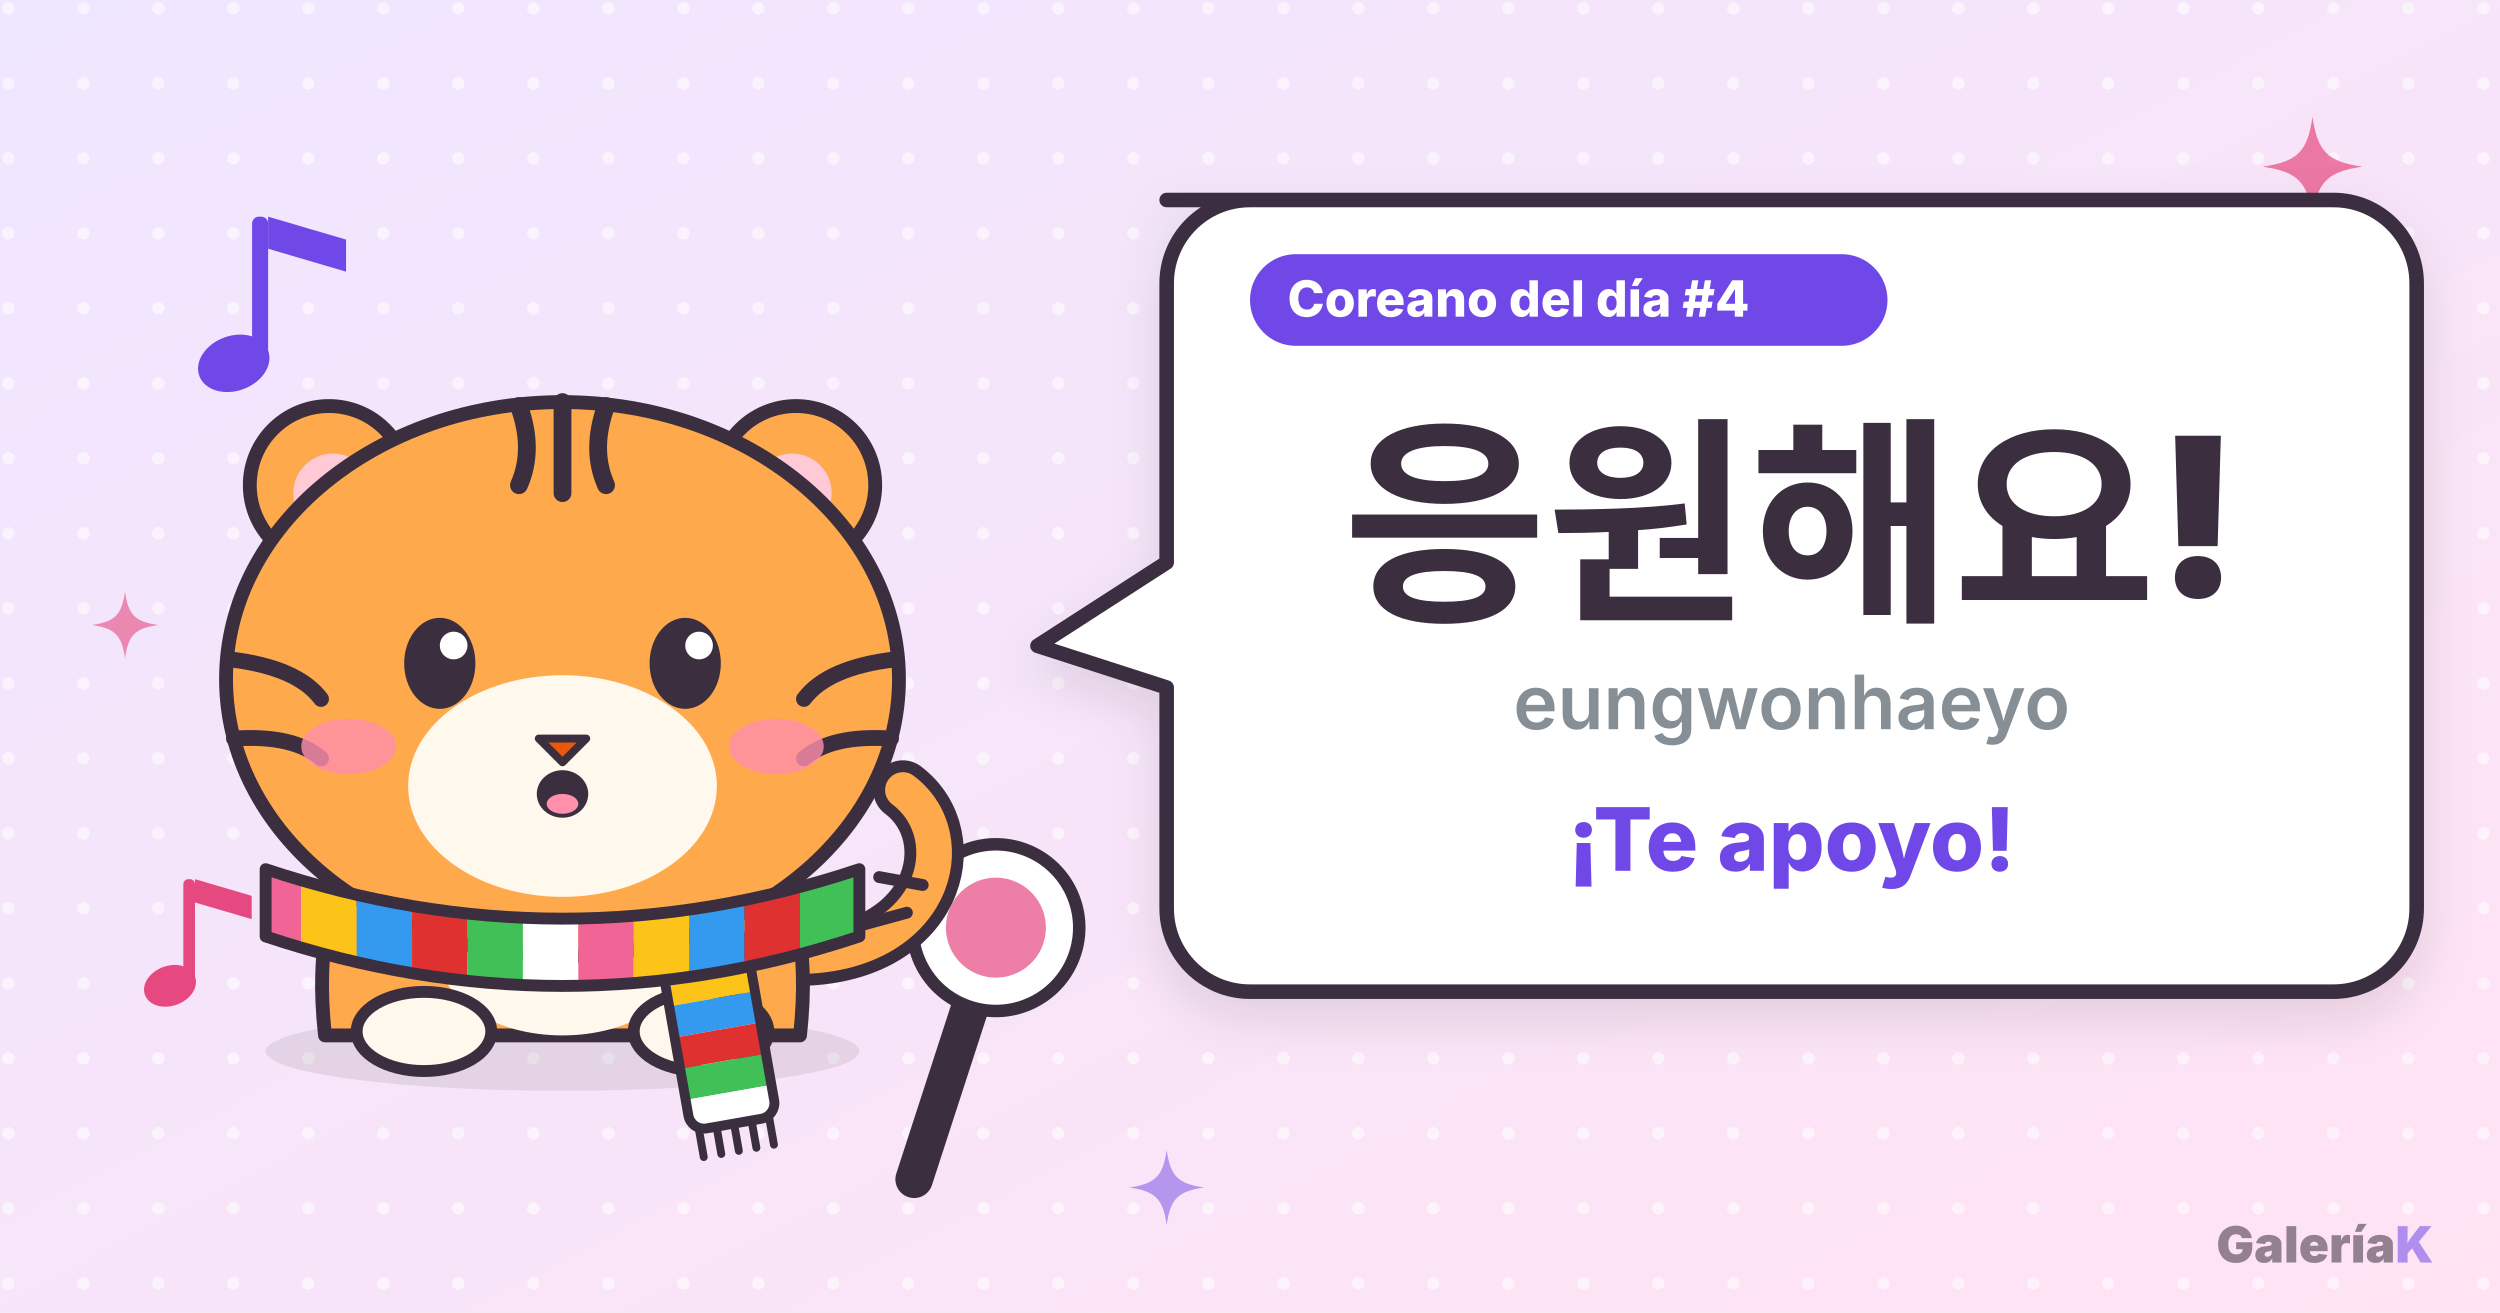
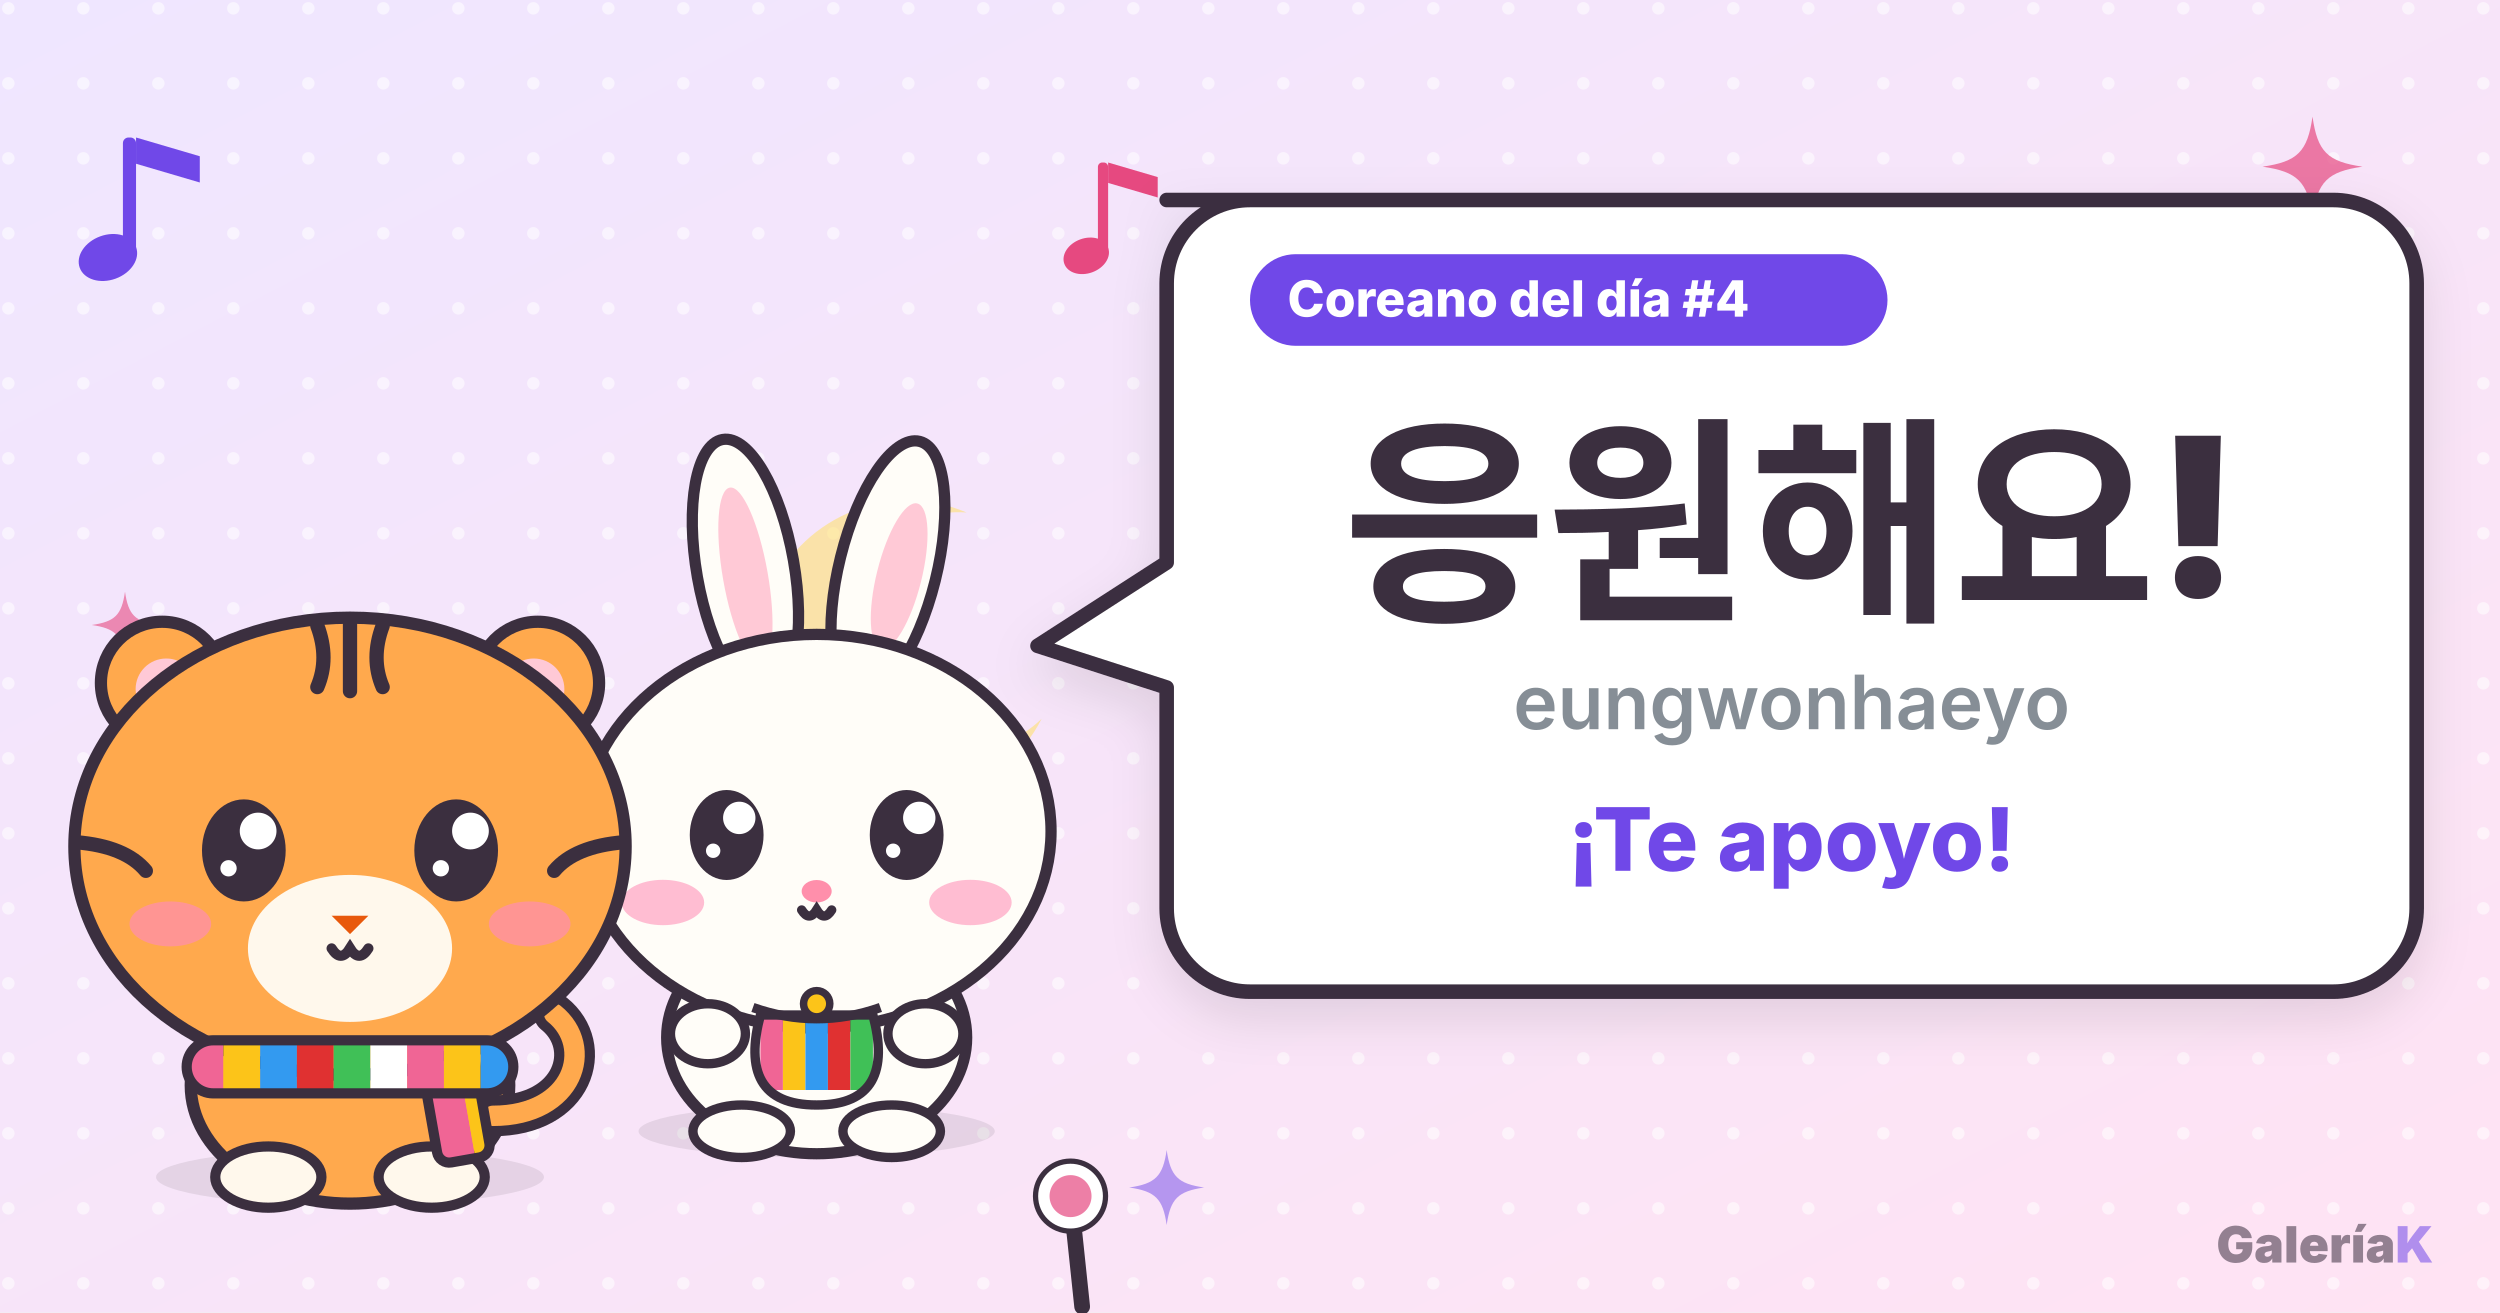
<svg xmlns="http://www.w3.org/2000/svg" viewBox="0 0 1200 630" width="1200" height="630" role="img" aria-label="Coreano del día #4: 응원해요! (eungwonhaeyo) — ¡Te apoyo!">
  <defs>
    <linearGradient id="bg" x1="0" y1="0" x2="1" y2="1">
      <stop offset="0" stop-color="#efe6ff" />
      <stop offset="1" stop-color="#ffe3f3" />
    </linearGradient>
    <filter id="sh" x="-20%" y="-20%" width="140%" height="140%">
      <feDropShadow dx="0" dy="10" stdDeviation="12" flood-color="#000" flood-opacity=".10" />
    </filter>
    <pattern id="dots" width="36" height="36" patternUnits="userSpaceOnUse">
      <circle cx="4" cy="4" r="3" fill="#fff" opacity=".55" />
    </pattern>
  </defs>
  <rect width="1200" height="630" fill="url(#bg)" />
  <rect width="1200" height="630" fill="url(#dots)" />
  <path transform="translate(1110 80) scale(1.2)" d="M0-20C2-6 6-2 20 0 6 2 2 6 0 20-2 6-6 2-20 0-6-2-2-6 0-20z" fill="#e64980" opacity="0.7" />
  <path transform="translate(560 570) scale(0.9)" d="M0-20C2-6 6-2 20 0 6 2 2 6 0 20-2 6-6 2-20 0-6-2-2-6 0-20z" fill="#7048e8" opacity="0.5" />
  <path transform="translate(60 300) scale(0.8)" d="M0-20C2-6 6-2 20 0 6 2 2 6 0 20-2 6-6 2-20 0-6-2-2-6 0-20z" fill="#e64980" opacity="0.6" />
-   <g transform="translate(470 470) rotate(18)">
-     <rect x="-9" y="0" width="18" height="110" rx="9" fill="#3b2f3f" />
-     <circle cx="0" cy="-26" r="40" fill="#fff" stroke="#3b2f3f" stroke-width="6" />
-     <circle cx="0" cy="-26" r="24" fill="#e64980" opacity=".7" />
-   </g>
-   <g transform="translate(110 170) scale(1.1)" fill="#7048e8">
+   <g transform="translate(50 120) scale(0.9)" fill="#7048e8">
    <rect x="10" y="-60" width="7" height="62" rx="3" />
    <path d="M17-60l34 10v14l-34-10z" />
    <ellipse cx="2" cy="4" rx="16" ry="12" transform="rotate(-20 2 4)" />
  </g>
-   <g transform="translate(80 470) scale(0.8)" fill="#e64980">
+   <g transform="translate(520 120) scale(0.7)" fill="#e64980">
    <rect x="10" y="-60" width="7" height="62" rx="3" />
    <path d="M17-60l34 10v14l-34-10z" />
    <ellipse cx="2" cy="4" rx="16" ry="12" transform="rotate(-20 2 4)" />
  </g>
-   <g transform="translate(270 345) scale(0.95)">
-     <ellipse cx="0" cy="168" rx="150" ry="20" fill="#000" opacity=".08" />
-     <path d="M118 120c70 0 86-60 54-84" fill="none" stroke="#3b2f3f" stroke-width="30" stroke-linecap="round" />
-     <path d="M118 120c70 0 86-60 54-84" fill="none" stroke="#ffa94d" stroke-width="18" stroke-linecap="round" />
-     <path d="M160 80l22 4M152 104l22-6" stroke="#3b2f3f" stroke-width="6" stroke-linecap="round" />
-     <path d="M-120 160c-10-90 30-130 120-130s130 40 120 130z" fill="#ffa94d" stroke="#3b2f3f" stroke-width="7" stroke-linejoin="round" />
-     <ellipse cx="0" cy="120" rx="62" ry="40" fill="#fff8ec" />
-     <ellipse cx="-70" cy="158" rx="34" ry="20" fill="#fff8ec" stroke="#3b2f3f" stroke-width="6" />
-     <ellipse cx="70" cy="158" rx="34" ry="20" fill="#fff8ec" stroke="#3b2f3f" stroke-width="6" />
-     <circle cx="-118" cy="-118" r="40" fill="#ffa94d" stroke="#3b2f3f" stroke-width="7" />
-     <circle cx="118" cy="-118" r="40" fill="#ffa94d" stroke="#3b2f3f" stroke-width="7" />
-     <circle cx="-116" cy="-114" r="20" fill="#ffc9d6" />
-     <circle cx="116" cy="-114" r="20" fill="#ffc9d6" />
-     <ellipse cx="0" cy="-20" rx="170" ry="140" fill="#ffa94d" stroke="#3b2f3f" stroke-width="7" />
-     <path d="M-22-158q8 22 0 40M0-160v46M22-158q-8 22 0 40" fill="none" stroke="#3b2f3f" stroke-width="9" stroke-linecap="round" />
-     <path d="M-168-30q34 4 46 20M-166 10q30-2 44 10M168-30q-34 4-46 20M166 10q-30-2-44 10" fill="none" stroke="#3b2f3f" stroke-width="8" stroke-linecap="round" />
-     <ellipse cx="0" cy="34" rx="78" ry="56" fill="#fff8ec" />
-     <ellipse cx="-62" cy="-28" rx="18" ry="23" fill="#3b2f3f" />
-     <ellipse cx="62" cy="-28" rx="18" ry="23" fill="#3b2f3f" />
-     <circle cx="-55" cy="-37" r="7" fill="#fff" />
-     <circle cx="69" cy="-37" r="7" fill="#fff" />
-     <ellipse cx="-108" cy="14" rx="24" ry="14" fill="#ff8fab" opacity=".8" />
-     <ellipse cx="108" cy="14" rx="24" ry="14" fill="#ff8fab" opacity=".8" />
-     <path d="M-12 10h24l-12 12z" fill="#e8590c" stroke="#3b2f3f" stroke-width="4" stroke-linejoin="round" />
-     <g>
-       <ellipse cx="0" cy="38" rx="13" ry="12" fill="#3b2f3f" />
-       <ellipse cx="0" cy="43" rx="8" ry="5" fill="#ff8fab" />
+   <g transform="translate(392 408) scale(.9)">
+     <path d="M120-70a80 80 0 1 1-40-110a64 64 0 1 0 40 110z" fill="#ffe066" opacity=".55" />
+     <ellipse cx="0" cy="150" rx="95" ry="14" fill="#000" opacity=".08" />
+     <ellipse cx="-38" cy="-150" rx="26" ry="70" fill="#fffdf8" stroke="#3b2f3f" stroke-width="6" transform="rotate(-10 -38 -150)" />
+     <ellipse cx="38" cy="-150" rx="26" ry="70" fill="#fffdf8" stroke="#3b2f3f" stroke-width="6" transform="rotate(14 38 -150)" />
+     <ellipse cx="-38" cy="-146" rx="12" ry="48" fill="#ffc9d6" transform="rotate(-10 -38 -146)" />
+     <path d="M30-110c10-30 40-40 50-70" fill="none" stroke="#3b2f3f" stroke-width="0" />
+     <ellipse cx="44" cy="-146" rx="12" ry="40" fill="#ffc9d6" transform="rotate(14 44 -146)" />
+     <ellipse cx="0" cy="100" rx="80" ry="62" fill="#fffdf8" stroke="#3b2f3f" stroke-width="6" />
+     <ellipse cx="-40" cy="150" rx="26" ry="14" fill="#fffdf8" stroke="#3b2f3f" stroke-width="5" />
+     <ellipse cx="40" cy="150" rx="26" ry="14" fill="#fffdf8" stroke="#3b2f3f" stroke-width="5" />
+     <ellipse cx="0" cy="-10" rx="125" ry="105" fill="#fffdf8" stroke="#3b2f3f" stroke-width="6" />
+     <ellipse cx="-48" cy="-8" rx="19.68" ry="24" fill="#3b2f3f" />
+     <circle cx="-41.28" cy="-17.12" r="8.64" fill="#fff" />
+     <circle cx="-55.2" cy="0.4" r="3.84" fill="#fff" />
+     <ellipse cx="48" cy="-8" rx="19.68" ry="24" fill="#3b2f3f" />
+     <circle cx="54.72" cy="-17.12" r="8.64" fill="#fff" />
+     <circle cx="40.8" cy="0.4" r="3.84" fill="#fff" />
+     <ellipse cx="-82" cy="28" rx="22" ry="12.1" fill="#ffa8c5" opacity=".75" />
+     <ellipse cx="82" cy="28" rx="22" ry="12.1" fill="#ffa8c5" opacity=".75" />
+     <ellipse cx="0" cy="22" rx="8" ry="6" fill="#ff8fab" />
+     <path d="M-8 32q4.0 6.4 8 0q4.0 6.4 8 0" fill="none" stroke="#3b2f3f" stroke-width="5" stroke-linecap="round" />
+     <g transform="translate(0 88)">
+       <clipPath id="c2">
+         <path d="M-30 0h60c8 30 0 48-30 48s-38-18-30-48z" />
+       </clipPath>
+       <g clip-path="url(#c2)">
+         <rect x="-30" y="0" width="12" height="40" fill="#f06595" />
+         <rect x="-18" y="0" width="12" height="40" fill="#fcc419" />
+         <rect x="-6" y="0" width="12" height="40" fill="#339af0" />
+         <rect x="6" y="0" width="12" height="40" fill="#e03131" />
+         <rect x="18" y="0" width="12" height="40" fill="#40c057" />
+       </g>
+       <path d="M-30 0h60c8 30 0 48-30 48s-38-18-30-48z" fill="none" stroke="#3b2f3f" stroke-width="5" />
+       <path d="M-34-4q34 12 68 0" stroke="#3b2f3f" stroke-width="5" fill="none" />
+       <circle cx="0" cy="-6" r="7" fill="#fcc419" stroke="#3b2f3f" stroke-width="4" />
    </g>
-     <g transform="translate(0 92)">
-       <g transform="translate(70 18) rotate(-10)">
-         <clipPath id="se">
-           <rect x="-22" y="0" width="44" height="96" rx="8" />
-         </clipPath>
-         <g clip-path="url(#se)">
-           <rect x="-22" y="0" width="44" height="16" fill="#f06595" />
-           <rect x="-22" y="16" width="44" height="16" fill="#fcc419" />
-           <rect x="-22" y="32" width="44" height="16" fill="#339af0" />
-           <rect x="-22" y="48" width="44" height="16" fill="#e03131" />
-           <rect x="-22" y="64" width="44" height="16" fill="#40c057" />
-           <rect x="-22" y="80" width="44" height="16" fill="#fff" />
-         </g>
-         <rect x="-22" y="0" width="44" height="96" rx="8" fill="none" stroke="#3b2f3f" stroke-width="5" />
-         <path d="M-18 96v14" stroke="#3b2f3f" stroke-width="4" stroke-linecap="round" />
-         <path d="M-9 96v14" stroke="#3b2f3f" stroke-width="4" stroke-linecap="round" />
-         <path d="M0 96v14" stroke="#3b2f3f" stroke-width="4" stroke-linecap="round" />
-         <path d="M9 96v14" stroke="#3b2f3f" stroke-width="4" stroke-linecap="round" />
-         <path d="M18 96v14" stroke="#3b2f3f" stroke-width="4" stroke-linecap="round" />
+     <ellipse cx="-58" cy="98" rx="20" ry="16" fill="#fffdf8" stroke="#3b2f3f" stroke-width="5" />
+     <ellipse cx="58" cy="98" rx="20" ry="16" fill="#fffdf8" stroke="#3b2f3f" stroke-width="5" />
+   </g>
+   <g transform="translate(168 418) scale(.98)">
+     <ellipse cx="0" cy="150" rx="95" ry="14" fill="#000" opacity=".08" />
+     <ellipse cx="0" cy="105" rx="78" ry="58" fill="#ffa94d" stroke="#3b2f3f" stroke-width="6" />
+     <ellipse cx="-40" cy="150" rx="26" ry="15" fill="#fff8ec" stroke="#3b2f3f" stroke-width="5" />
+     <ellipse cx="40" cy="150" rx="26" ry="15" fill="#fff8ec" stroke="#3b2f3f" stroke-width="5" />
+     <path d="M70 120c40 0 50-34 30-50" fill="none" stroke="#3b2f3f" stroke-width="20" stroke-linecap="round" />
+     <path d="M70 120c40 0 50-34 30-50" fill="none" stroke="#ffa94d" stroke-width="10" stroke-linecap="round" />
+     <circle cx="-92" cy="-92" r="30" fill="#ffa94d" stroke="#3b2f3f" stroke-width="6" />
+     <circle cx="92" cy="-92" r="30" fill="#ffa94d" stroke="#3b2f3f" stroke-width="6" />
+     <circle cx="-90" cy="-89" r="15" fill="#ffc9d6" />
+     <circle cx="90" cy="-89" r="15" fill="#ffc9d6" />
+     <ellipse cx="0" cy="-12" rx="135" ry="112" fill="#ffa94d" stroke="#3b2f3f" stroke-width="6" />
+     <path d="M-16-120q6 16 0 30M0-122v34M16-120q-6 16 0 30" fill="none" stroke="#3b2f3f" stroke-width="7" stroke-linecap="round" />
+     <path d="M-134-14q24 2 34 14M134-14q-24 2-34 14" fill="none" stroke="#3b2f3f" stroke-width="7" stroke-linecap="round" />
+     <ellipse cx="0" cy="38" rx="50" ry="36" fill="#fff8ec" />
+     <ellipse cx="-52" cy="-10" rx="20.5" ry="25" fill="#3b2f3f" />
+     <circle cx="-45.0" cy="-19.5" r="9.0" fill="#fff" />
+     <circle cx="-59.5" cy="-1.25" r="4.0" fill="#fff" />
+     <ellipse cx="52" cy="-10" rx="20.5" ry="25" fill="#3b2f3f" />
+     <circle cx="59.0" cy="-19.5" r="9.0" fill="#fff" />
+     <circle cx="44.5" cy="-1.25" r="4.0" fill="#fff" />
+     <ellipse cx="-88" cy="26" rx="20" ry="11.0" fill="#ff8fab" opacity=".75" />
+     <ellipse cx="88" cy="26" rx="20" ry="11.0" fill="#ff8fab" opacity=".75" />
+     <path d="M-9 22h18l-9 9z" fill="#e8590c" />
+     <path d="M-9 38q4.5 7.2 9 0q4.5 7.2 9 0" fill="none" stroke="#3b2f3f" stroke-width="5" stroke-linecap="round" />
+     <g transform="translate(52 116) rotate(-10)">
+       <clipPath id="c1b">
+         <rect x="-13.0" y="-26.0" width="26" height="52" rx="6" />
+       </clipPath>
+       <g clip-path="url(#c1b)">
+         <rect x="-13.0" y="-26.0" width="18" height="52" fill="#f06595" />
+         <rect x="5.0" y="-26.0" width="18" height="52" fill="#fcc419" />
+         <rect x="23.0" y="-26.0" width="18" height="52" fill="#339af0" />
      </g>
-       <clipPath id="sc">
-         <path d="M-150-16Q0 34 150-16L150 18Q0 68-150 18Z" />
+       <rect x="-13.0" y="-26.0" width="26" height="52" rx="6" fill="none" stroke="#3b2f3f" stroke-width="5" />
+     </g>
+     <g transform="translate(0 96)">
+       <clipPath id="c1">
+         <rect x="-80.0" y="-13.0" width="160" height="26" rx="13" />
      </clipPath>
-       <g clip-path="url(#sc)">
-         <rect x="-160" y="-40" width="28" height="140" fill="#f06595" />
-         <rect x="-132" y="-40" width="28" height="140" fill="#fcc419" />
-         <rect x="-104" y="-40" width="28" height="140" fill="#339af0" />
-         <rect x="-76" y="-40" width="28" height="140" fill="#e03131" />
-         <rect x="-48" y="-40" width="28" height="140" fill="#40c057" />
-         <rect x="-20" y="-40" width="28" height="140" fill="#fff" />
-         <rect x="8" y="-40" width="28" height="140" fill="#f06595" />
-         <rect x="36" y="-40" width="28" height="140" fill="#fcc419" />
-         <rect x="64" y="-40" width="28" height="140" fill="#339af0" />
-         <rect x="92" y="-40" width="28" height="140" fill="#e03131" />
-         <rect x="120" y="-40" width="28" height="140" fill="#40c057" />
-         <rect x="148" y="-40" width="28" height="140" fill="#fff" />
+       <g clip-path="url(#c1)">
+         <rect x="-80.0" y="-13.0" width="18" height="26" fill="#f06595" />
+         <rect x="-62.0" y="-13.0" width="18" height="26" fill="#fcc419" />
+         <rect x="-44.0" y="-13.0" width="18" height="26" fill="#339af0" />
+         <rect x="-26.0" y="-13.0" width="18" height="26" fill="#e03131" />
+         <rect x="-8.0" y="-13.0" width="18" height="26" fill="#40c057" />
+         <rect x="10.0" y="-13.0" width="18" height="26" fill="#fff" />
+         <rect x="28.0" y="-13.0" width="18" height="26" fill="#f06595" />
+         <rect x="46.0" y="-13.0" width="18" height="26" fill="#fcc419" />
+         <rect x="64.0" y="-13.0" width="18" height="26" fill="#339af0" />
+         <rect x="82.0" y="-13.0" width="18" height="26" fill="#e03131" />
      </g>
-       <path d="M-150-16Q0 34 150-16L150 18Q0 68-150 18Z" fill="none" stroke="#3b2f3f" stroke-width="6" stroke-linejoin="round" />
+       <rect x="-80.0" y="-13.0" width="160" height="26" rx="13" fill="none" stroke="#3b2f3f" stroke-width="5" />
    </g>
+   </g>
+   <g transform="translate(515 585) scale(.42) rotate(-6)">
+     <rect x="-9" y="0" width="18" height="110" rx="9" fill="#3b2f3f" />
+     <circle cx="0" cy="-26" r="40" fill="#fff" stroke="#3b2f3f" stroke-width="6" />
+     <circle cx="0" cy="-26" r="24" fill="#e64980" opacity=".7" />
  </g>
  <g filter="url(#sh)">
    <path d="M560 96h560a40 40 0 0 1 40 40v300a40 40 0 0 1-40 40H600a40 40 0 0 1-40-40V330l-62-20 62-40V136a40 40 0 0 1 40-40z" fill="#fff" stroke="#3b2f3f" stroke-width="7" stroke-linejoin="round" />
  </g>
  <rect x="600" y="122" width="306" height="44" rx="22" fill="#7048e8" />
  <text x="618" y="152" font-family="'Noto Sans KR','Apple SD Gothic Neo','Malgun Gothic',Inter,Arial,sans-serif" font-size="24" font-weight="800" fill="#fff">Coreano del día #4</text>
  <text x="860" y="290" text-anchor="middle" font-family="'Noto Sans KR','Apple SD Gothic Neo','Malgun Gothic',Inter,Arial,sans-serif" font-size="106" font-weight="900" fill="#3b2f3f">응원해요!</text>
  <text x="860" y="350" text-anchor="middle" font-family="'Noto Sans KR','Apple SD Gothic Neo','Malgun Gothic',Inter,Arial,sans-serif" font-size="36" font-weight="600" fill="#868e96">eungwonhaeyo</text>
  <text x="860" y="418" text-anchor="middle" font-family="'Noto Sans KR','Apple SD Gothic Neo','Malgun Gothic',Inter,Arial,sans-serif" font-size="42" font-weight="800" fill="#7048e8">¡Te apoyo!</text>
  <text x="1168" y="606" text-anchor="end" font-family="'Noto Sans KR','Apple SD Gothic Neo','Malgun Gothic',Inter,Arial,sans-serif" font-size="24" font-weight="900" fill="#3b2f3f" opacity=".55">Galería<tspan fill="#7048e8">K</tspan>
  </text>
</svg>
